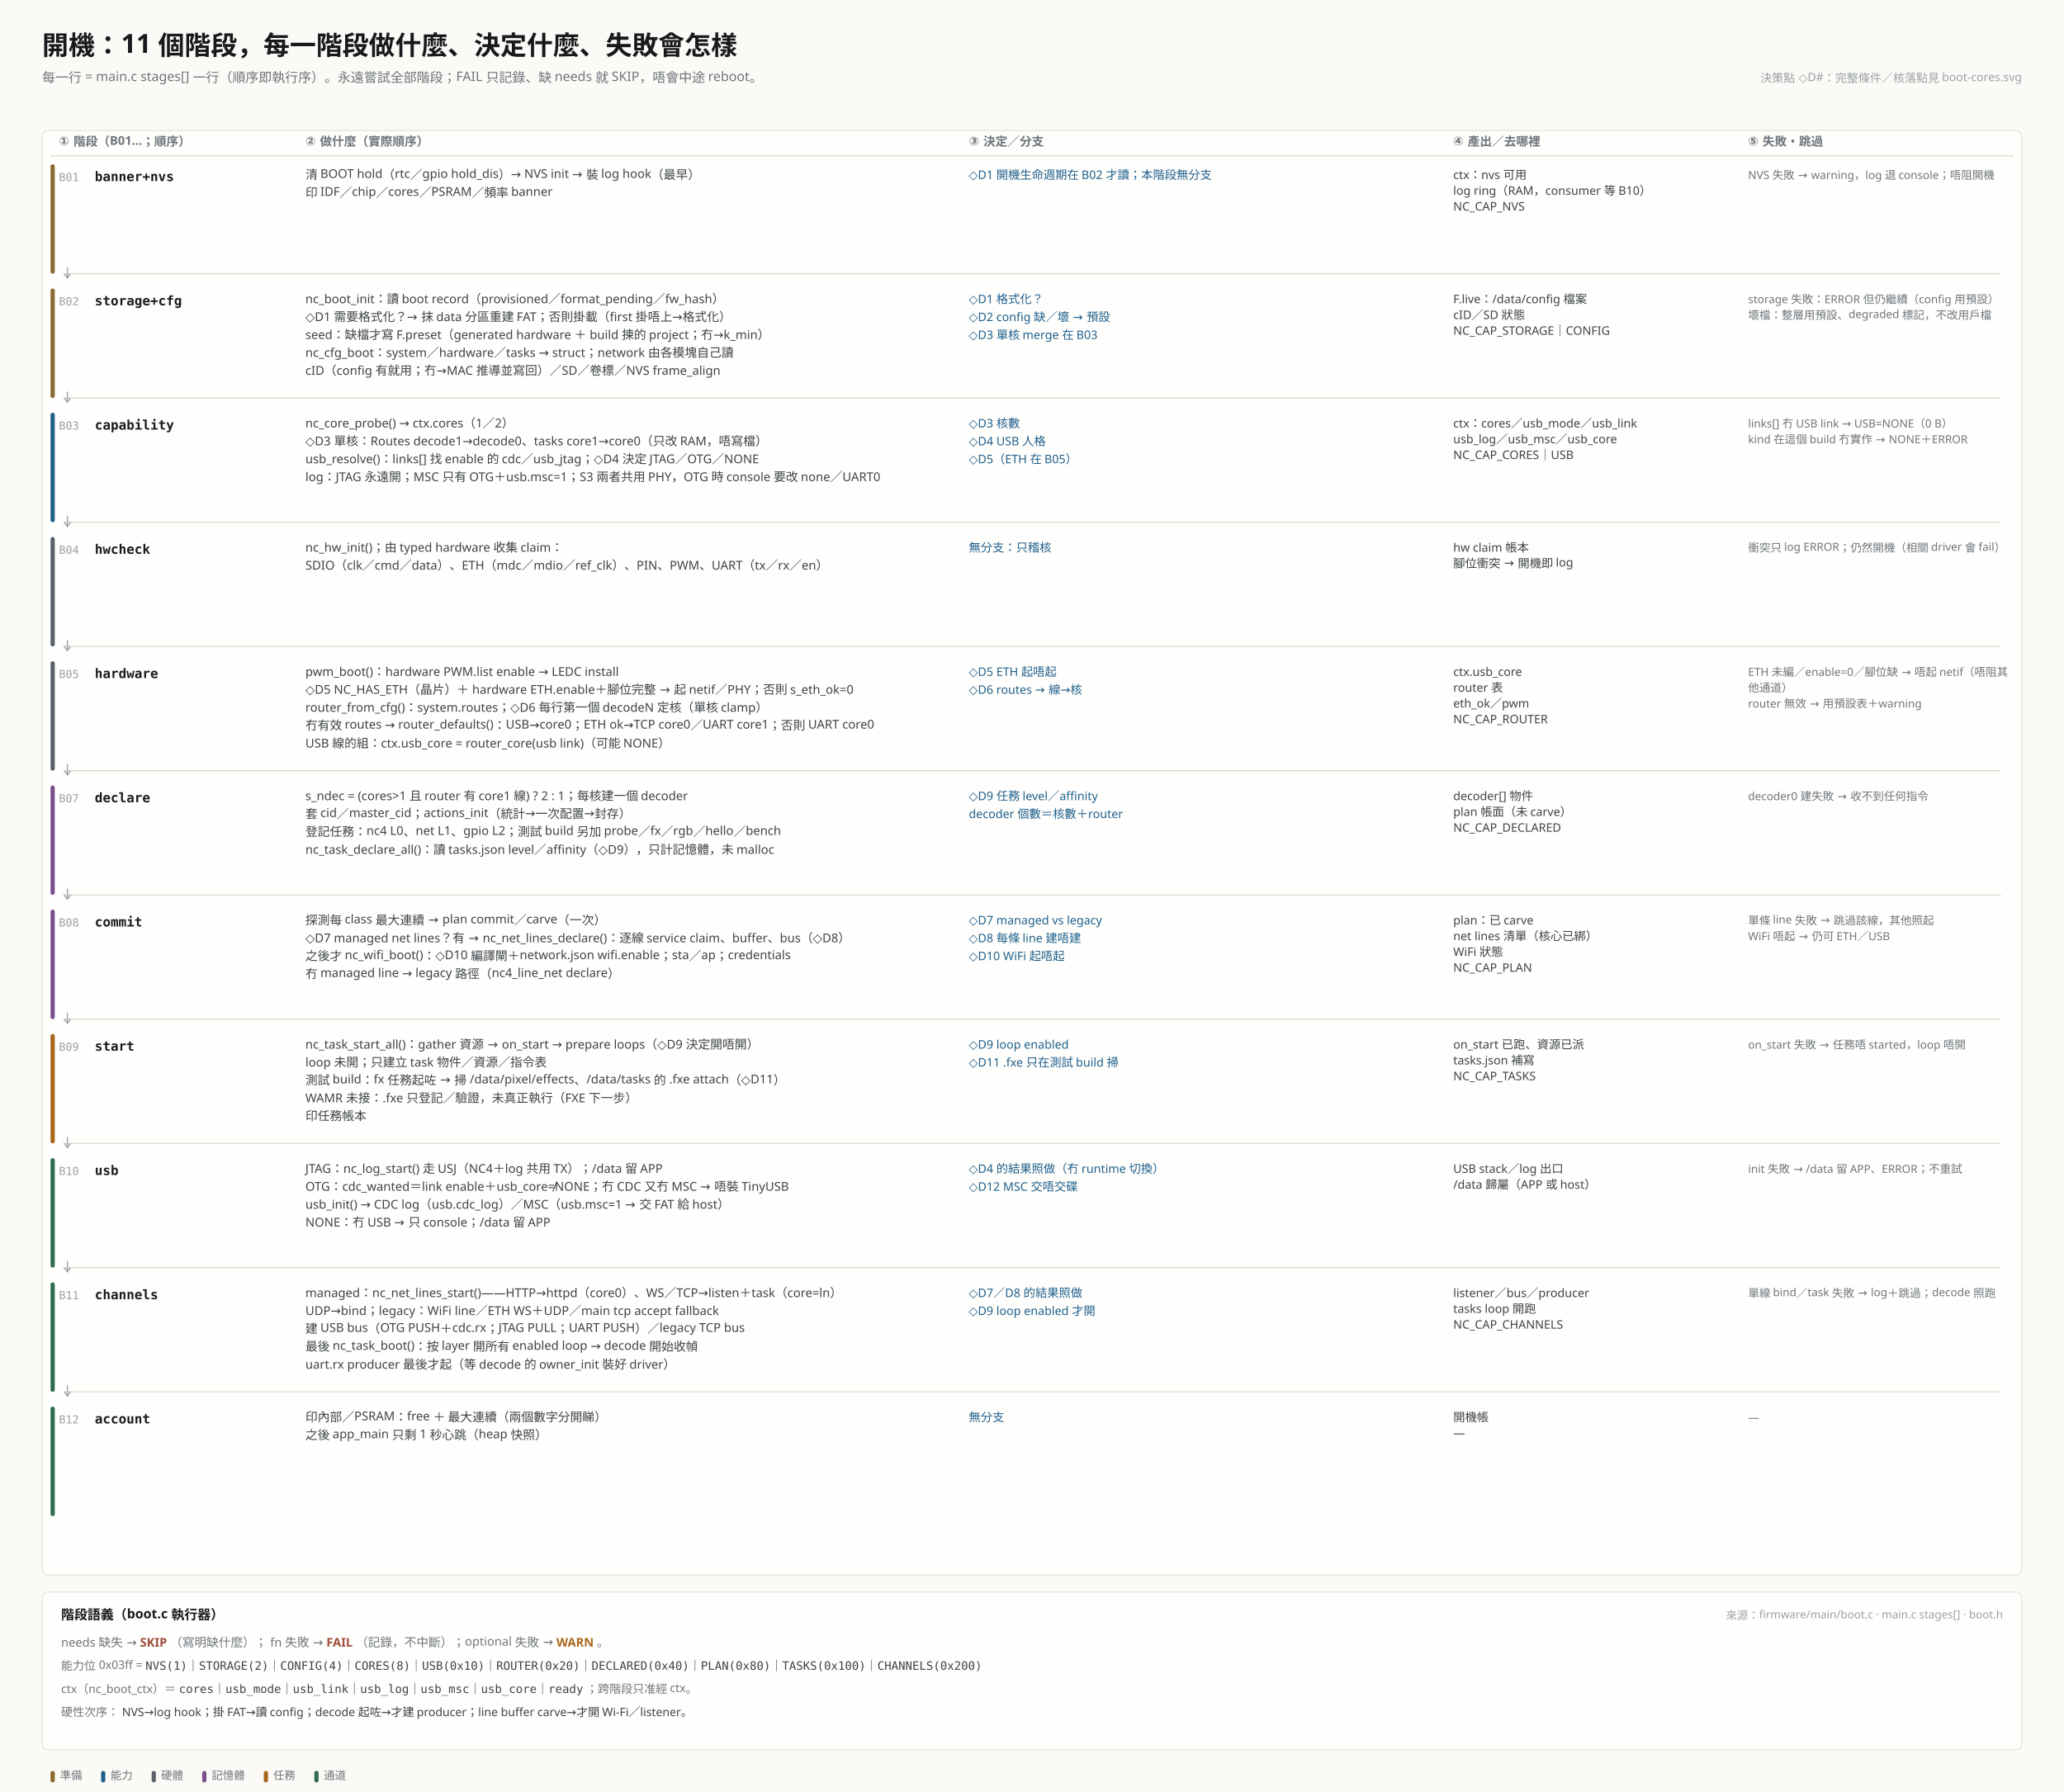
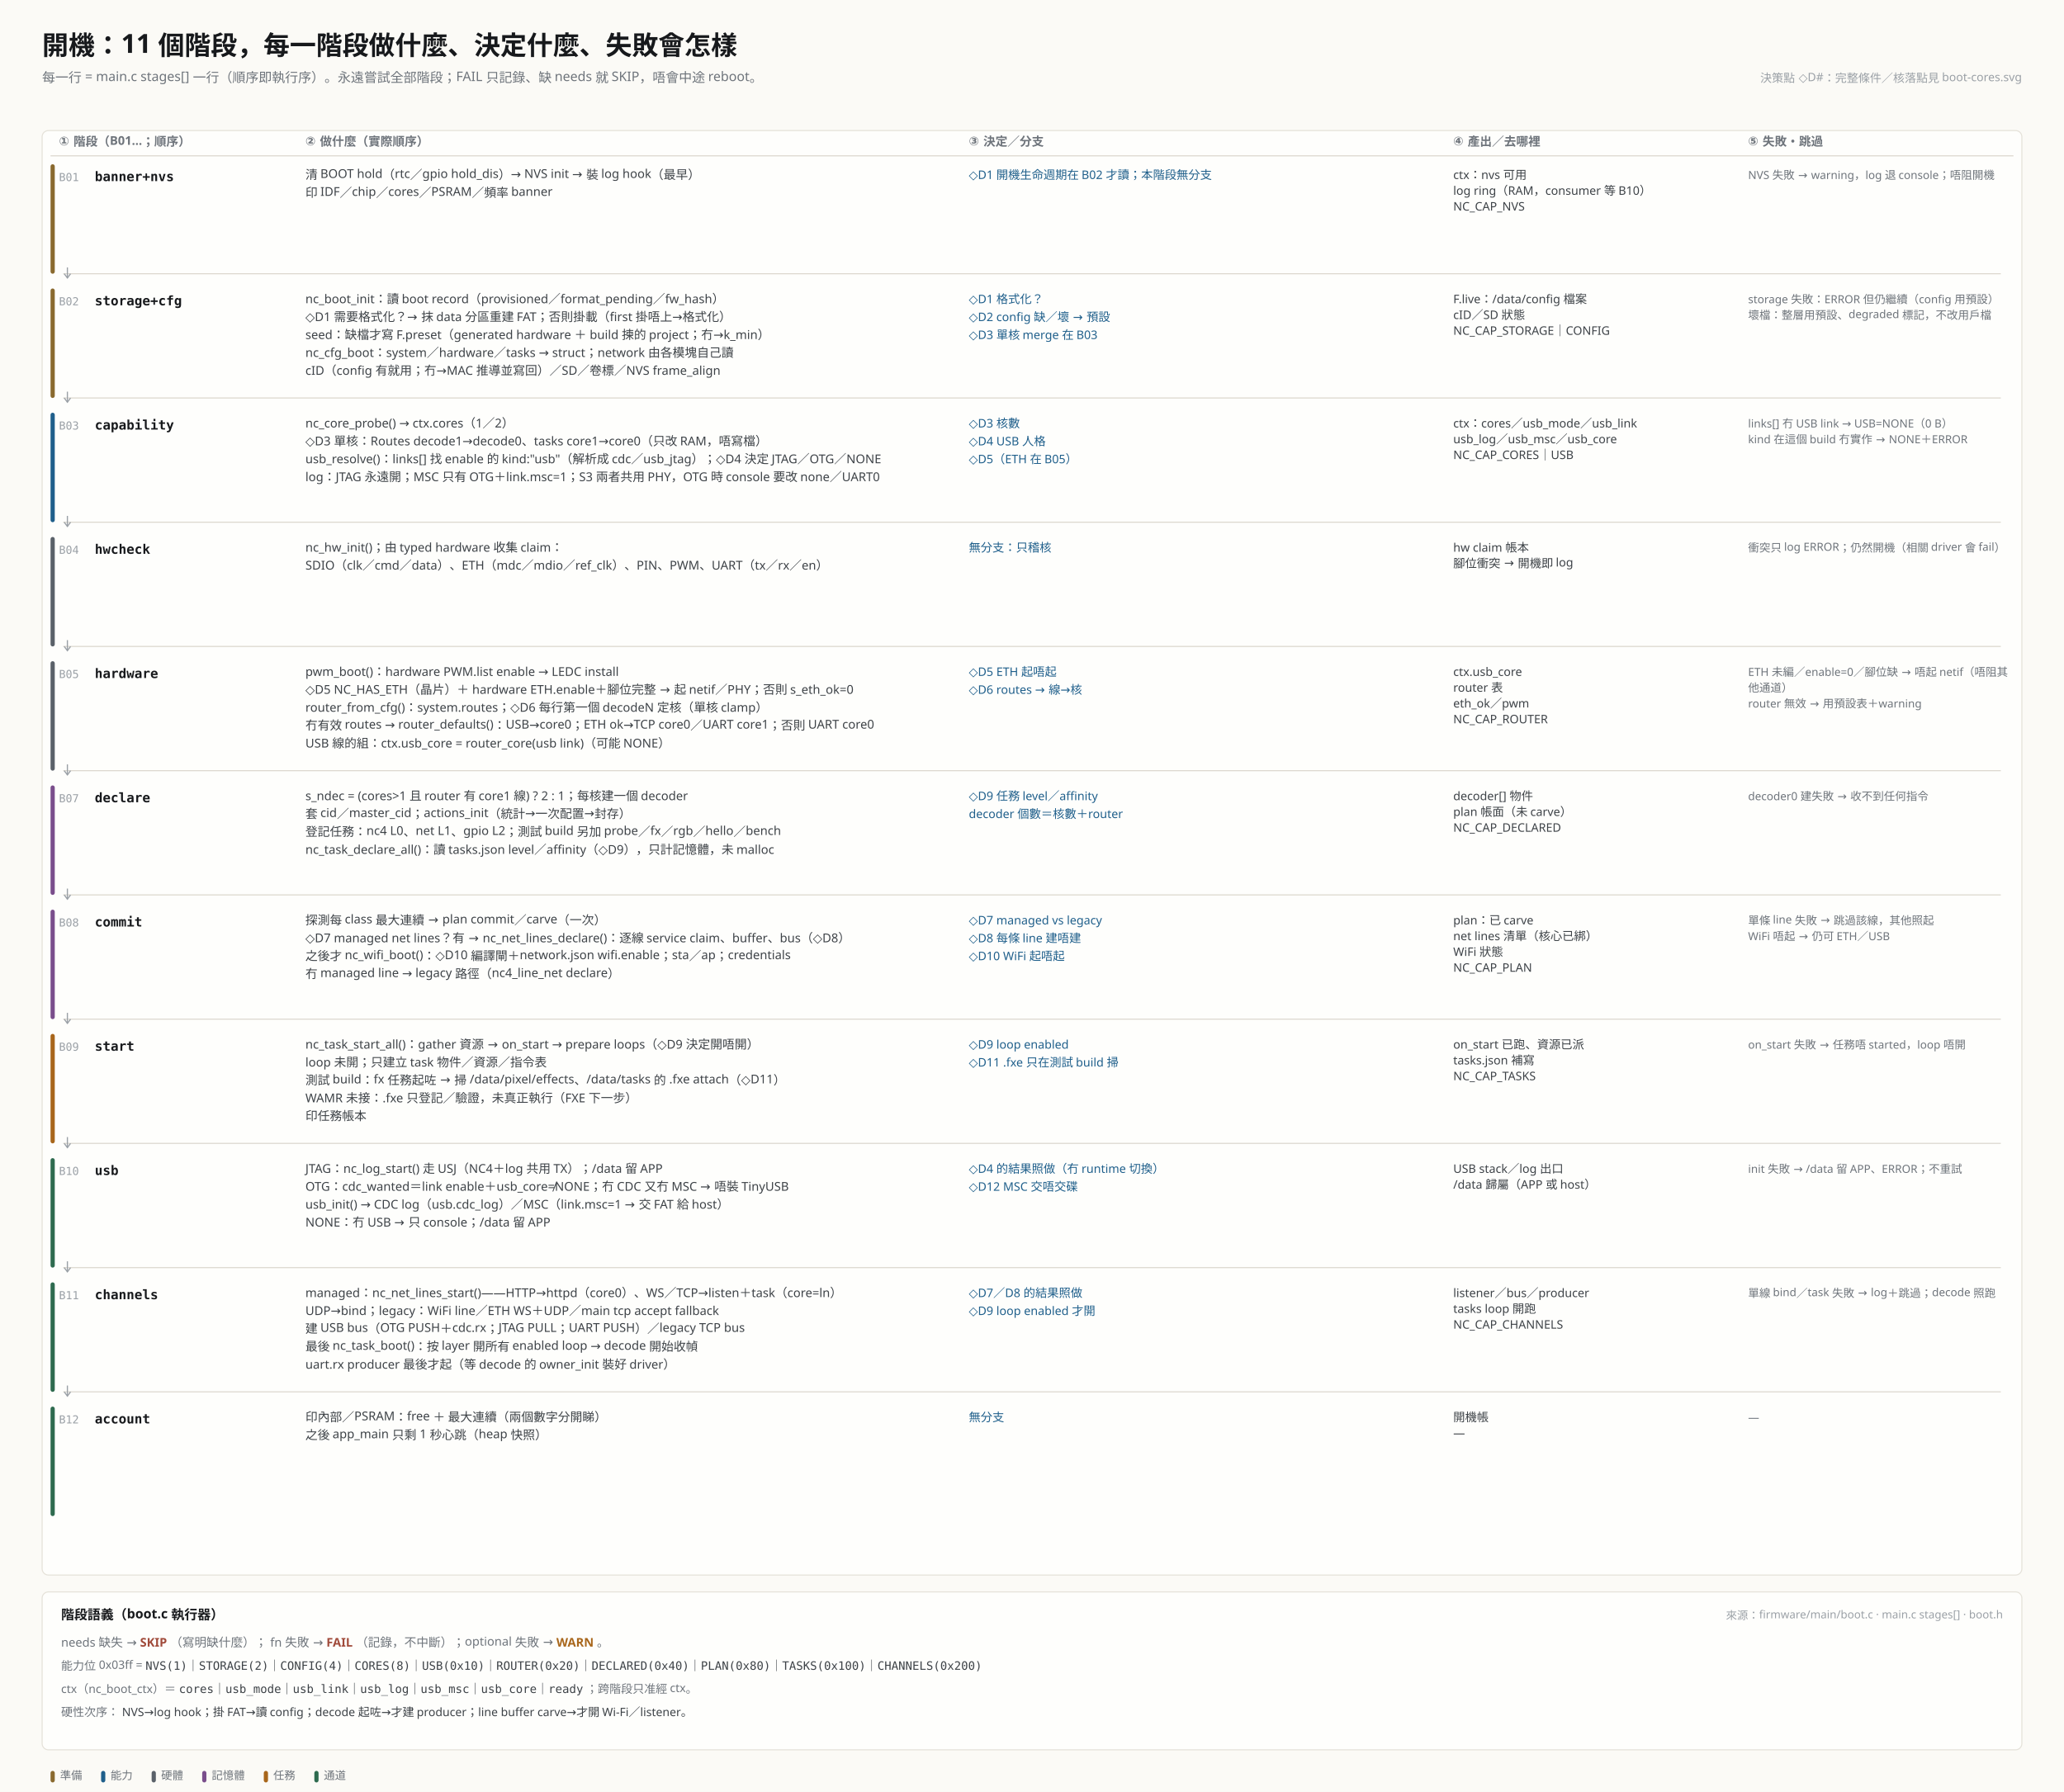
<svg xmlns="http://www.w3.org/2000/svg" width="1960" height="1702" viewBox="0 0 1960 1702" font-family="'Segoe UI','Noto Sans TC','Microsoft JhengHei','PingFang TC',sans-serif">
  <rect x="0.0" y="0.0" width="1960.0" height="1702.0" rx="0" fill="#FBFAF6" stroke="#FBFAF6" stroke-width="0" opacity="1.0" />
  <text x="40.0" y="52.0" font-family="'Segoe UI','Noto Sans TC','Microsoft JhengHei','PingFang TC',sans-serif" font-size="25" font-weight="600" fill="#17191C" text-anchor="start">開機：11 個階段，每一階段做什麼、決定什麼、失敗會怎樣</text>
  <text x="40.0" y="78.0" font-family="'Segoe UI','Noto Sans TC','Microsoft JhengHei','PingFang TC',sans-serif" font-size="12.5" font-weight="400" fill="#6E747B" text-anchor="start">每一行 = main.c stages[] 一行（順序即執行序）。永遠嘗試全部階段；FAIL 只記錄、缺 needs 就 SKIP，唔會中途 reboot。</text>
  <text x="1920.0" y="78.0" font-family="'Segoe UI','Noto Sans TC','Microsoft JhengHei','PingFang TC',sans-serif" font-size="11" font-weight="400" fill="#9AA0A6" text-anchor="end">決策點 ◇D#：完整條件／核落點見 boot-cores.svg</text>
  <rect x="40.0" y="124.0" width="1880.0" height="1372.0" rx="6" fill="#FFFFFF" stroke="#DCD8CE" stroke-width="1" opacity="0.72" />
  <text x="56.0" y="138.0" font-family="'Segoe UI','Noto Sans TC','Microsoft JhengHei','PingFang TC',sans-serif" font-size="11.5" font-weight="600" fill="#6E747B" text-anchor="start">① 階段（B01…；順序）</text>
  <text x="290.0" y="138.0" font-family="'Segoe UI','Noto Sans TC','Microsoft JhengHei','PingFang TC',sans-serif" font-size="11.5" font-weight="600" fill="#6E747B" text-anchor="start">② 做什麼（實際順序）</text>
  <text x="920.0" y="138.0" font-family="'Segoe UI','Noto Sans TC','Microsoft JhengHei','PingFang TC',sans-serif" font-size="11.5" font-weight="600" fill="#6E747B" text-anchor="start">③ 決定／分支</text>
  <text x="1380.0" y="138.0" font-family="'Segoe UI','Noto Sans TC','Microsoft JhengHei','PingFang TC',sans-serif" font-size="11.5" font-weight="600" fill="#6E747B" text-anchor="start">④ 產出／去哪裡</text>
  <text x="1660.0" y="138.0" font-family="'Segoe UI','Noto Sans TC','Microsoft JhengHei','PingFang TC',sans-serif" font-size="11.5" font-weight="600" fill="#6E747B" text-anchor="start">⑤ 失敗・跳過</text>
  <line x1="48.0" y1="148.0" x2="1912.0" y2="148.0" stroke="#DCD8CE" stroke-width="1" />
  <rect x="48" y="156" width="4" height="104" rx="2" fill="#8A6A2F" />
  <text x="56.0" y="172.0" font-family="'Cascadia Mono','Consolas','SF Mono',monospace" font-size="10.5" font-weight="500" fill="#9AA0A6" text-anchor="start">B01</text>
  <text x="90.0" y="172.0" font-family="'Cascadia Mono','Consolas','SF Mono',monospace" font-size="12.5" font-weight="600" fill="#17191C" text-anchor="start">banner+nvs</text>
  <text x="290.0" y="170.0" font-family="'Segoe UI','Noto Sans TC','Microsoft JhengHei','PingFang TC',sans-serif" font-size="11.6" font-weight="400" fill="#3D4247" text-anchor="start">清 BOOT hold（rtc／gpio hold_dis）→ NVS init → 裝 log hook（最早）</text>
  <text x="290.0" y="187.0" font-family="'Segoe UI','Noto Sans TC','Microsoft JhengHei','PingFang TC',sans-serif" font-size="11.6" font-weight="400" fill="#3D4247" text-anchor="start">印 IDF／chip／cores／PSRAM／頻率 banner</text>
  <text x="920.0" y="170.0" font-family="'Segoe UI','Noto Sans TC','Microsoft JhengHei','PingFang TC',sans-serif" font-size="11.2" font-weight="400" fill="#1F5F8B" text-anchor="start">◇D1 開機生命週期在 B02 才讀；本階段無分支</text>
  <text x="1380.0" y="170.0" font-family="'Segoe UI','Noto Sans TC','Microsoft JhengHei','PingFang TC',sans-serif" font-size="11.2" font-weight="400" fill="#3D4247" text-anchor="start">ctx：nvs 可用</text>
  <text x="1380.0" y="185.0" font-family="'Segoe UI','Noto Sans TC','Microsoft JhengHei','PingFang TC',sans-serif" font-size="11.2" font-weight="400" fill="#3D4247" text-anchor="start">log ring（RAM，consumer 等 B10）</text>
  <text x="1380.0" y="200.0" font-family="'Segoe UI','Noto Sans TC','Microsoft JhengHei','PingFang TC',sans-serif" font-size="11.2" font-weight="400" fill="#3D4247" text-anchor="start">NC_CAP_NVS</text>
  <text x="1660.0" y="170.0" font-family="'Segoe UI','Noto Sans TC','Microsoft JhengHei','PingFang TC',sans-serif" font-size="10.6" font-weight="400" fill="#6E747B" text-anchor="start">NVS 失敗 → warning，log 退 console；唔阻開機</text>
  <line x1="60.0" y1="260.0" x2="1900.0" y2="260.0" stroke="#DCD8CE" stroke-width="1" />
  <path d="M 64 254 L 64 264" stroke="#9AA0A6" stroke-width="1.1" />
  <path d="M 61 260 L 64 264 L 67 260" fill="none" stroke="#9AA0A6" stroke-width="1.1" />
  <rect x="48" y="274" width="4" height="104" rx="2" fill="#8A6A2F" />
  <text x="56.0" y="290.0" font-family="'Cascadia Mono','Consolas','SF Mono',monospace" font-size="10.5" font-weight="500" fill="#9AA0A6" text-anchor="start">B02</text>
  <text x="90.0" y="290.0" font-family="'Cascadia Mono','Consolas','SF Mono',monospace" font-size="12.5" font-weight="600" fill="#17191C" text-anchor="start">storage+cfg</text>
  <text x="290.0" y="288.0" font-family="'Segoe UI','Noto Sans TC','Microsoft JhengHei','PingFang TC',sans-serif" font-size="11.6" font-weight="400" fill="#3D4247" text-anchor="start">nc_boot_init：讀 boot record（provisioned／format_pending／fw_hash）</text>
  <text x="290.0" y="305.0" font-family="'Segoe UI','Noto Sans TC','Microsoft JhengHei','PingFang TC',sans-serif" font-size="11.6" font-weight="400" fill="#3D4247" text-anchor="start">◇D1 需要格式化？→ 抹 data 分區重建 FAT；否則掛載（first 掛唔上→格式化）</text>
  <text x="290.0" y="322.0" font-family="'Segoe UI','Noto Sans TC','Microsoft JhengHei','PingFang TC',sans-serif" font-size="11.6" font-weight="400" fill="#3D4247" text-anchor="start">seed：缺檔才寫 F.preset（generated hardware ＋ build 揀的 project；冇→k_min）</text>
  <text x="290.0" y="339.0" font-family="'Segoe UI','Noto Sans TC','Microsoft JhengHei','PingFang TC',sans-serif" font-size="11.6" font-weight="400" fill="#3D4247" text-anchor="start">nc_cfg_boot：system／hardware／tasks → struct；network 由各模塊自己讀</text>
  <text x="290.0" y="356.0" font-family="'Segoe UI','Noto Sans TC','Microsoft JhengHei','PingFang TC',sans-serif" font-size="11.6" font-weight="400" fill="#3D4247" text-anchor="start">cID（config 有就用；冇→MAC 推導並寫回）／SD／卷標／NVS frame_align</text>
  <text x="920.0" y="288.0" font-family="'Segoe UI','Noto Sans TC','Microsoft JhengHei','PingFang TC',sans-serif" font-size="11.2" font-weight="400" fill="#1F5F8B" text-anchor="start">◇D1 格式化？</text>
  <text x="920.0" y="305.0" font-family="'Segoe UI','Noto Sans TC','Microsoft JhengHei','PingFang TC',sans-serif" font-size="11.2" font-weight="400" fill="#1F5F8B" text-anchor="start">◇D2 config 缺／壞 → 預設</text>
  <text x="920.0" y="322.0" font-family="'Segoe UI','Noto Sans TC','Microsoft JhengHei','PingFang TC',sans-serif" font-size="11.2" font-weight="400" fill="#1F5F8B" text-anchor="start">◇D3 單核 merge 在 B03</text>
  <text x="1380.0" y="288.0" font-family="'Segoe UI','Noto Sans TC','Microsoft JhengHei','PingFang TC',sans-serif" font-size="11.2" font-weight="400" fill="#3D4247" text-anchor="start">F.live：/data/config 檔案</text>
  <text x="1380.0" y="303.0" font-family="'Segoe UI','Noto Sans TC','Microsoft JhengHei','PingFang TC',sans-serif" font-size="11.2" font-weight="400" fill="#3D4247" text-anchor="start">cID／SD 狀態</text>
  <text x="1380.0" y="318.0" font-family="'Segoe UI','Noto Sans TC','Microsoft JhengHei','PingFang TC',sans-serif" font-size="11.2" font-weight="400" fill="#3D4247" text-anchor="start">NC_CAP_STORAGE｜CONFIG</text>
  <text x="1660.0" y="288.0" font-family="'Segoe UI','Noto Sans TC','Microsoft JhengHei','PingFang TC',sans-serif" font-size="10.6" font-weight="400" fill="#6E747B" text-anchor="start">storage 失敗：ERROR 但仍繼續（config 用預設）</text>
  <text x="1660.0" y="303.0" font-family="'Segoe UI','Noto Sans TC','Microsoft JhengHei','PingFang TC',sans-serif" font-size="10.6" font-weight="400" fill="#6E747B" text-anchor="start">壞檔：整層用預設、degraded 標記，不改用戶檔</text>
  <line x1="60.0" y1="378.0" x2="1900.0" y2="378.0" stroke="#DCD8CE" stroke-width="1" />
  <path d="M 64 372 L 64 382" stroke="#9AA0A6" stroke-width="1.1" />
  <path d="M 61 378 L 64 382 L 67 378" fill="none" stroke="#9AA0A6" stroke-width="1.1" />
  <rect x="48" y="392" width="4" height="104" rx="2" fill="#1F5F8B" />
  <text x="56.0" y="408.0" font-family="'Cascadia Mono','Consolas','SF Mono',monospace" font-size="10.5" font-weight="500" fill="#9AA0A6" text-anchor="start">B03</text>
  <text x="90.0" y="408.0" font-family="'Cascadia Mono','Consolas','SF Mono',monospace" font-size="12.5" font-weight="600" fill="#17191C" text-anchor="start">capability</text>
  <text x="290.0" y="406.0" font-family="'Segoe UI','Noto Sans TC','Microsoft JhengHei','PingFang TC',sans-serif" font-size="11.6" font-weight="400" fill="#3D4247" text-anchor="start">nc_core_probe() → ctx.cores（1／2）</text>
  <text x="290.0" y="423.0" font-family="'Segoe UI','Noto Sans TC','Microsoft JhengHei','PingFang TC',sans-serif" font-size="11.6" font-weight="400" fill="#3D4247" text-anchor="start">◇D3 單核：Routes decode1→decode0、tasks core1→core0（只改 RAM，唔寫檔）</text>
-   <text x="290.0" y="440.0" font-family="'Segoe UI','Noto Sans TC','Microsoft JhengHei','PingFang TC',sans-serif" font-size="11.6" font-weight="400" fill="#3D4247" text-anchor="start">usb_resolve()：links[] 找 enable 的 cdc／usb_jtag；◇D4 決定 JTAG／OTG／NONE</text>
-   <text x="290.0" y="457.0" font-family="'Segoe UI','Noto Sans TC','Microsoft JhengHei','PingFang TC',sans-serif" font-size="11.6" font-weight="400" fill="#3D4247" text-anchor="start">log：JTAG 永遠開；MSC 只有 OTG＋usb.msc=1；S3 兩者共用 PHY，OTG 時 console 要改 none／UART0</text>
+   <text x="290.0" y="440.0" font-family="'Segoe UI','Noto Sans TC','Microsoft JhengHei','PingFang TC',sans-serif" font-size="11.6" font-weight="400" fill="#3D4247" text-anchor="start">usb_resolve()：links[] 找 enable 的 kind:"usb"（解析成 cdc／usb_jtag）；◇D4 決定 JTAG／OTG／NONE</text>
+   <text x="290.0" y="457.0" font-family="'Segoe UI','Noto Sans TC','Microsoft JhengHei','PingFang TC',sans-serif" font-size="11.6" font-weight="400" fill="#3D4247" text-anchor="start">log：JTAG 永遠開；MSC 只有 OTG＋link.msc=1；S3 兩者共用 PHY，OTG 時 console 要改 none／UART0</text>
  <text x="920.0" y="406.0" font-family="'Segoe UI','Noto Sans TC','Microsoft JhengHei','PingFang TC',sans-serif" font-size="11.2" font-weight="400" fill="#1F5F8B" text-anchor="start">◇D3 核數</text>
  <text x="920.0" y="423.0" font-family="'Segoe UI','Noto Sans TC','Microsoft JhengHei','PingFang TC',sans-serif" font-size="11.2" font-weight="400" fill="#1F5F8B" text-anchor="start">◇D4 USB 人格</text>
  <text x="920.0" y="440.0" font-family="'Segoe UI','Noto Sans TC','Microsoft JhengHei','PingFang TC',sans-serif" font-size="11.2" font-weight="400" fill="#1F5F8B" text-anchor="start">◇D5（ETH 在 B05）</text>
  <text x="1380.0" y="406.0" font-family="'Segoe UI','Noto Sans TC','Microsoft JhengHei','PingFang TC',sans-serif" font-size="11.2" font-weight="400" fill="#3D4247" text-anchor="start">ctx：cores／usb_mode／usb_link</text>
  <text x="1380.0" y="421.0" font-family="'Segoe UI','Noto Sans TC','Microsoft JhengHei','PingFang TC',sans-serif" font-size="11.2" font-weight="400" fill="#3D4247" text-anchor="start">usb_log／usb_msc／usb_core</text>
  <text x="1380.0" y="436.0" font-family="'Segoe UI','Noto Sans TC','Microsoft JhengHei','PingFang TC',sans-serif" font-size="11.2" font-weight="400" fill="#3D4247" text-anchor="start">NC_CAP_CORES｜USB</text>
  <text x="1660.0" y="406.0" font-family="'Segoe UI','Noto Sans TC','Microsoft JhengHei','PingFang TC',sans-serif" font-size="10.6" font-weight="400" fill="#6E747B" text-anchor="start">links[] 冇 USB link → USB=NONE（0 B）</text>
  <text x="1660.0" y="421.0" font-family="'Segoe UI','Noto Sans TC','Microsoft JhengHei','PingFang TC',sans-serif" font-size="10.6" font-weight="400" fill="#6E747B" text-anchor="start">kind 在這個 build 冇實作 → NONE＋ERROR</text>
  <line x1="60.0" y1="496.0" x2="1900.0" y2="496.0" stroke="#DCD8CE" stroke-width="1" />
  <path d="M 64 490 L 64 500" stroke="#9AA0A6" stroke-width="1.1" />
  <path d="M 61 496 L 64 500 L 67 496" fill="none" stroke="#9AA0A6" stroke-width="1.1" />
  <rect x="48" y="510" width="4" height="104" rx="2" fill="#5A6169" />
  <text x="56.0" y="526.0" font-family="'Cascadia Mono','Consolas','SF Mono',monospace" font-size="10.5" font-weight="500" fill="#9AA0A6" text-anchor="start">B04</text>
  <text x="90.0" y="526.0" font-family="'Cascadia Mono','Consolas','SF Mono',monospace" font-size="12.5" font-weight="600" fill="#17191C" text-anchor="start">hwcheck</text>
  <text x="290.0" y="524.0" font-family="'Segoe UI','Noto Sans TC','Microsoft JhengHei','PingFang TC',sans-serif" font-size="11.6" font-weight="400" fill="#3D4247" text-anchor="start">nc_hw_init()；由 typed hardware 收集 claim：</text>
  <text x="290.0" y="541.0" font-family="'Segoe UI','Noto Sans TC','Microsoft JhengHei','PingFang TC',sans-serif" font-size="11.6" font-weight="400" fill="#3D4247" text-anchor="start">SDIO（clk／cmd／data）、ETH（mdc／mdio／ref_clk）、PIN、PWM、UART（tx／rx／en）</text>
  <text x="920.0" y="524.0" font-family="'Segoe UI','Noto Sans TC','Microsoft JhengHei','PingFang TC',sans-serif" font-size="11.2" font-weight="400" fill="#1F5F8B" text-anchor="start">無分支：只稽核</text>
  <text x="1380.0" y="524.0" font-family="'Segoe UI','Noto Sans TC','Microsoft JhengHei','PingFang TC',sans-serif" font-size="11.2" font-weight="400" fill="#3D4247" text-anchor="start">hw claim 帳本</text>
  <text x="1380.0" y="539.0" font-family="'Segoe UI','Noto Sans TC','Microsoft JhengHei','PingFang TC',sans-serif" font-size="11.2" font-weight="400" fill="#3D4247" text-anchor="start">腳位衝突 → 開機即 log</text>
  <text x="1660.0" y="524.0" font-family="'Segoe UI','Noto Sans TC','Microsoft JhengHei','PingFang TC',sans-serif" font-size="10.6" font-weight="400" fill="#6E747B" text-anchor="start">衝突只 log ERROR；仍然開機（相關 driver 會 fail）</text>
  <line x1="60.0" y1="614.0" x2="1900.0" y2="614.0" stroke="#DCD8CE" stroke-width="1" />
  <path d="M 64 608 L 64 618" stroke="#9AA0A6" stroke-width="1.1" />
  <path d="M 61 614 L 64 618 L 67 614" fill="none" stroke="#9AA0A6" stroke-width="1.1" />
  <rect x="48" y="628" width="4" height="104" rx="2" fill="#5A6169" />
  <text x="56.0" y="644.0" font-family="'Cascadia Mono','Consolas','SF Mono',monospace" font-size="10.5" font-weight="500" fill="#9AA0A6" text-anchor="start">B05</text>
  <text x="90.0" y="644.0" font-family="'Cascadia Mono','Consolas','SF Mono',monospace" font-size="12.5" font-weight="600" fill="#17191C" text-anchor="start">hardware</text>
  <text x="290.0" y="642.0" font-family="'Segoe UI','Noto Sans TC','Microsoft JhengHei','PingFang TC',sans-serif" font-size="11.6" font-weight="400" fill="#3D4247" text-anchor="start">pwm_boot()：hardware PWM.list enable → LEDC install</text>
  <text x="290.0" y="659.0" font-family="'Segoe UI','Noto Sans TC','Microsoft JhengHei','PingFang TC',sans-serif" font-size="11.6" font-weight="400" fill="#3D4247" text-anchor="start">◇D5 NC_HAS_ETH（晶片）＋ hardware ETH.enable＋腳位完整 → 起 netif／PHY；否則 s_eth_ok=0</text>
  <text x="290.0" y="676.0" font-family="'Segoe UI','Noto Sans TC','Microsoft JhengHei','PingFang TC',sans-serif" font-size="11.6" font-weight="400" fill="#3D4247" text-anchor="start">router_from_cfg()：system.routes；◇D6 每行第一個 decodeN 定核（單核 clamp）</text>
  <text x="290.0" y="693.0" font-family="'Segoe UI','Noto Sans TC','Microsoft JhengHei','PingFang TC',sans-serif" font-size="11.6" font-weight="400" fill="#3D4247" text-anchor="start">冇有效 routes → router_defaults()：USB→core0；ETH ok→TCP core0／UART core1；否則 UART core0</text>
  <text x="290.0" y="710.0" font-family="'Segoe UI','Noto Sans TC','Microsoft JhengHei','PingFang TC',sans-serif" font-size="11.6" font-weight="400" fill="#3D4247" text-anchor="start">USB 線的組：ctx.usb_core = router_core(usb link)（可能 NONE）</text>
  <text x="920.0" y="642.0" font-family="'Segoe UI','Noto Sans TC','Microsoft JhengHei','PingFang TC',sans-serif" font-size="11.2" font-weight="400" fill="#1F5F8B" text-anchor="start">◇D5 ETH 起唔起</text>
  <text x="920.0" y="659.0" font-family="'Segoe UI','Noto Sans TC','Microsoft JhengHei','PingFang TC',sans-serif" font-size="11.2" font-weight="400" fill="#1F5F8B" text-anchor="start">◇D6 routes → 線→核</text>
  <text x="1380.0" y="642.0" font-family="'Segoe UI','Noto Sans TC','Microsoft JhengHei','PingFang TC',sans-serif" font-size="11.2" font-weight="400" fill="#3D4247" text-anchor="start">ctx.usb_core</text>
  <text x="1380.0" y="657.0" font-family="'Segoe UI','Noto Sans TC','Microsoft JhengHei','PingFang TC',sans-serif" font-size="11.2" font-weight="400" fill="#3D4247" text-anchor="start">router 表</text>
  <text x="1380.0" y="672.0" font-family="'Segoe UI','Noto Sans TC','Microsoft JhengHei','PingFang TC',sans-serif" font-size="11.2" font-weight="400" fill="#3D4247" text-anchor="start">eth_ok／pwm</text>
  <text x="1380.0" y="687.0" font-family="'Segoe UI','Noto Sans TC','Microsoft JhengHei','PingFang TC',sans-serif" font-size="11.2" font-weight="400" fill="#3D4247" text-anchor="start">NC_CAP_ROUTER</text>
  <text x="1660.0" y="642.0" font-family="'Segoe UI','Noto Sans TC','Microsoft JhengHei','PingFang TC',sans-serif" font-size="10.6" font-weight="400" fill="#6E747B" text-anchor="start">ETH 未編／enable=0／腳位缺 → 唔起 netif（唔阻其</text>
  <text x="1660.0" y="657.0" font-family="'Segoe UI','Noto Sans TC','Microsoft JhengHei','PingFang TC',sans-serif" font-size="10.6" font-weight="400" fill="#6E747B" text-anchor="start">他通道）</text>
  <text x="1660.0" y="672.0" font-family="'Segoe UI','Noto Sans TC','Microsoft JhengHei','PingFang TC',sans-serif" font-size="10.6" font-weight="400" fill="#6E747B" text-anchor="start">router 無效 → 用預設表＋warning</text>
  <line x1="60.0" y1="732.0" x2="1900.0" y2="732.0" stroke="#DCD8CE" stroke-width="1" />
  <path d="M 64 726 L 64 736" stroke="#9AA0A6" stroke-width="1.1" />
  <path d="M 61 732 L 64 736 L 67 732" fill="none" stroke="#9AA0A6" stroke-width="1.1" />
  <rect x="48" y="746" width="4" height="104" rx="2" fill="#7A4E8C" />
  <text x="56.0" y="762.0" font-family="'Cascadia Mono','Consolas','SF Mono',monospace" font-size="10.5" font-weight="500" fill="#9AA0A6" text-anchor="start">B07</text>
  <text x="90.0" y="762.0" font-family="'Cascadia Mono','Consolas','SF Mono',monospace" font-size="12.5" font-weight="600" fill="#17191C" text-anchor="start">declare</text>
  <text x="290.0" y="760.0" font-family="'Segoe UI','Noto Sans TC','Microsoft JhengHei','PingFang TC',sans-serif" font-size="11.6" font-weight="400" fill="#3D4247" text-anchor="start">s_ndec = (cores&gt;1 且 router 有 core1 線) ? 2 : 1；每核建一個 decoder</text>
  <text x="290.0" y="777.0" font-family="'Segoe UI','Noto Sans TC','Microsoft JhengHei','PingFang TC',sans-serif" font-size="11.6" font-weight="400" fill="#3D4247" text-anchor="start">套 cid／master_cid；actions_init（統計→一次配置→封存）</text>
  <text x="290.0" y="794.0" font-family="'Segoe UI','Noto Sans TC','Microsoft JhengHei','PingFang TC',sans-serif" font-size="11.6" font-weight="400" fill="#3D4247" text-anchor="start">登記任務：nc4 L0、net L1、gpio L2；測試 build 另加 probe／fx／rgb／hello／bench</text>
  <text x="290.0" y="811.0" font-family="'Segoe UI','Noto Sans TC','Microsoft JhengHei','PingFang TC',sans-serif" font-size="11.6" font-weight="400" fill="#3D4247" text-anchor="start">nc_task_declare_all()：讀 tasks.json level／affinity（◇D9），只計記憶體，未 malloc</text>
  <text x="920.0" y="760.0" font-family="'Segoe UI','Noto Sans TC','Microsoft JhengHei','PingFang TC',sans-serif" font-size="11.2" font-weight="400" fill="#1F5F8B" text-anchor="start">◇D9 任務 level／affinity</text>
  <text x="920.0" y="777.0" font-family="'Segoe UI','Noto Sans TC','Microsoft JhengHei','PingFang TC',sans-serif" font-size="11.2" font-weight="400" fill="#1F5F8B" text-anchor="start">decoder 個數＝核數＋router</text>
  <text x="1380.0" y="760.0" font-family="'Segoe UI','Noto Sans TC','Microsoft JhengHei','PingFang TC',sans-serif" font-size="11.2" font-weight="400" fill="#3D4247" text-anchor="start">decoder[] 物件</text>
  <text x="1380.0" y="775.0" font-family="'Segoe UI','Noto Sans TC','Microsoft JhengHei','PingFang TC',sans-serif" font-size="11.2" font-weight="400" fill="#3D4247" text-anchor="start">plan 帳面（未 carve）</text>
  <text x="1380.0" y="790.0" font-family="'Segoe UI','Noto Sans TC','Microsoft JhengHei','PingFang TC',sans-serif" font-size="11.2" font-weight="400" fill="#3D4247" text-anchor="start">NC_CAP_DECLARED</text>
  <text x="1660.0" y="760.0" font-family="'Segoe UI','Noto Sans TC','Microsoft JhengHei','PingFang TC',sans-serif" font-size="10.6" font-weight="400" fill="#6E747B" text-anchor="start">decoder0 建失敗 → 收不到任何指令</text>
  <line x1="60.0" y1="850.0" x2="1900.0" y2="850.0" stroke="#DCD8CE" stroke-width="1" />
  <path d="M 64 844 L 64 854" stroke="#9AA0A6" stroke-width="1.1" />
  <path d="M 61 850 L 64 854 L 67 850" fill="none" stroke="#9AA0A6" stroke-width="1.1" />
  <rect x="48" y="864" width="4" height="104" rx="2" fill="#7A4E8C" />
  <text x="56.0" y="880.0" font-family="'Cascadia Mono','Consolas','SF Mono',monospace" font-size="10.5" font-weight="500" fill="#9AA0A6" text-anchor="start">B08</text>
  <text x="90.0" y="880.0" font-family="'Cascadia Mono','Consolas','SF Mono',monospace" font-size="12.5" font-weight="600" fill="#17191C" text-anchor="start">commit</text>
  <text x="290.0" y="878.0" font-family="'Segoe UI','Noto Sans TC','Microsoft JhengHei','PingFang TC',sans-serif" font-size="11.6" font-weight="400" fill="#3D4247" text-anchor="start">探測每 class 最大連續 → plan commit／carve（一次）</text>
  <text x="290.0" y="895.0" font-family="'Segoe UI','Noto Sans TC','Microsoft JhengHei','PingFang TC',sans-serif" font-size="11.6" font-weight="400" fill="#3D4247" text-anchor="start">◇D7 managed net lines？有 → nc_net_lines_declare()：逐線 service claim、buffer、bus（◇D8）</text>
  <text x="290.0" y="912.0" font-family="'Segoe UI','Noto Sans TC','Microsoft JhengHei','PingFang TC',sans-serif" font-size="11.6" font-weight="400" fill="#3D4247" text-anchor="start">之後才 nc_wifi_boot()：◇D10 編譯閘＋network.json wifi.enable；sta／ap；credentials</text>
  <text x="290.0" y="929.0" font-family="'Segoe UI','Noto Sans TC','Microsoft JhengHei','PingFang TC',sans-serif" font-size="11.6" font-weight="400" fill="#3D4247" text-anchor="start">冇 managed line → legacy 路徑（nc4_line_net declare）</text>
  <text x="920.0" y="878.0" font-family="'Segoe UI','Noto Sans TC','Microsoft JhengHei','PingFang TC',sans-serif" font-size="11.2" font-weight="400" fill="#1F5F8B" text-anchor="start">◇D7 managed vs legacy</text>
  <text x="920.0" y="895.0" font-family="'Segoe UI','Noto Sans TC','Microsoft JhengHei','PingFang TC',sans-serif" font-size="11.2" font-weight="400" fill="#1F5F8B" text-anchor="start">◇D8 每條 line 建唔建</text>
  <text x="920.0" y="912.0" font-family="'Segoe UI','Noto Sans TC','Microsoft JhengHei','PingFang TC',sans-serif" font-size="11.2" font-weight="400" fill="#1F5F8B" text-anchor="start">◇D10 WiFi 起唔起</text>
  <text x="1380.0" y="878.0" font-family="'Segoe UI','Noto Sans TC','Microsoft JhengHei','PingFang TC',sans-serif" font-size="11.2" font-weight="400" fill="#3D4247" text-anchor="start">plan：已 carve</text>
  <text x="1380.0" y="893.0" font-family="'Segoe UI','Noto Sans TC','Microsoft JhengHei','PingFang TC',sans-serif" font-size="11.2" font-weight="400" fill="#3D4247" text-anchor="start">net lines 清單（核心已綁）</text>
  <text x="1380.0" y="908.0" font-family="'Segoe UI','Noto Sans TC','Microsoft JhengHei','PingFang TC',sans-serif" font-size="11.2" font-weight="400" fill="#3D4247" text-anchor="start">WiFi 狀態</text>
  <text x="1380.0" y="923.0" font-family="'Segoe UI','Noto Sans TC','Microsoft JhengHei','PingFang TC',sans-serif" font-size="11.2" font-weight="400" fill="#3D4247" text-anchor="start">NC_CAP_PLAN</text>
  <text x="1660.0" y="878.0" font-family="'Segoe UI','Noto Sans TC','Microsoft JhengHei','PingFang TC',sans-serif" font-size="10.6" font-weight="400" fill="#6E747B" text-anchor="start">單條 line 失敗 → 跳過該線，其他照起</text>
  <text x="1660.0" y="893.0" font-family="'Segoe UI','Noto Sans TC','Microsoft JhengHei','PingFang TC',sans-serif" font-size="10.6" font-weight="400" fill="#6E747B" text-anchor="start">WiFi 唔起 → 仍可 ETH／USB</text>
  <line x1="60.0" y1="968.0" x2="1900.0" y2="968.0" stroke="#DCD8CE" stroke-width="1" />
  <path d="M 64 962 L 64 972" stroke="#9AA0A6" stroke-width="1.1" />
  <path d="M 61 968 L 64 972 L 67 968" fill="none" stroke="#9AA0A6" stroke-width="1.1" />
  <rect x="48" y="982" width="4" height="104" rx="2" fill="#A8661B" />
  <text x="56.0" y="998.0" font-family="'Cascadia Mono','Consolas','SF Mono',monospace" font-size="10.5" font-weight="500" fill="#9AA0A6" text-anchor="start">B09</text>
  <text x="90.0" y="998.0" font-family="'Cascadia Mono','Consolas','SF Mono',monospace" font-size="12.5" font-weight="600" fill="#17191C" text-anchor="start">start</text>
  <text x="290.0" y="996.0" font-family="'Segoe UI','Noto Sans TC','Microsoft JhengHei','PingFang TC',sans-serif" font-size="11.6" font-weight="400" fill="#3D4247" text-anchor="start">nc_task_start_all()：gather 資源 → on_start → prepare loops（◇D9 決定開唔開）</text>
  <text x="290.0" y="1013.0" font-family="'Segoe UI','Noto Sans TC','Microsoft JhengHei','PingFang TC',sans-serif" font-size="11.6" font-weight="400" fill="#3D4247" text-anchor="start">loop 未開；只建立 task 物件／資源／指令表</text>
  <text x="290.0" y="1030.0" font-family="'Segoe UI','Noto Sans TC','Microsoft JhengHei','PingFang TC',sans-serif" font-size="11.6" font-weight="400" fill="#3D4247" text-anchor="start">測試 build：fx 任務起咗 → 掃 /data/pixel/effects、/data/tasks 的 .fxe attach（◇D11）</text>
  <text x="290.0" y="1047.0" font-family="'Segoe UI','Noto Sans TC','Microsoft JhengHei','PingFang TC',sans-serif" font-size="11.6" font-weight="400" fill="#3D4247" text-anchor="start">WAMR 未接：.fxe 只登記／驗證，未真正執行（FXE 下一步）</text>
  <text x="290.0" y="1064.0" font-family="'Segoe UI','Noto Sans TC','Microsoft JhengHei','PingFang TC',sans-serif" font-size="11.6" font-weight="400" fill="#3D4247" text-anchor="start">印任務帳本</text>
  <text x="920.0" y="996.0" font-family="'Segoe UI','Noto Sans TC','Microsoft JhengHei','PingFang TC',sans-serif" font-size="11.2" font-weight="400" fill="#1F5F8B" text-anchor="start">◇D9 loop enabled</text>
  <text x="920.0" y="1013.0" font-family="'Segoe UI','Noto Sans TC','Microsoft JhengHei','PingFang TC',sans-serif" font-size="11.2" font-weight="400" fill="#1F5F8B" text-anchor="start">◇D11 .fxe 只在測試 build 掃</text>
  <text x="1380.0" y="996.0" font-family="'Segoe UI','Noto Sans TC','Microsoft JhengHei','PingFang TC',sans-serif" font-size="11.2" font-weight="400" fill="#3D4247" text-anchor="start">on_start 已跑、資源已派</text>
  <text x="1380.0" y="1011.0" font-family="'Segoe UI','Noto Sans TC','Microsoft JhengHei','PingFang TC',sans-serif" font-size="11.2" font-weight="400" fill="#3D4247" text-anchor="start">tasks.json 補寫</text>
  <text x="1380.0" y="1026.0" font-family="'Segoe UI','Noto Sans TC','Microsoft JhengHei','PingFang TC',sans-serif" font-size="11.2" font-weight="400" fill="#3D4247" text-anchor="start">NC_CAP_TASKS</text>
  <text x="1660.0" y="996.0" font-family="'Segoe UI','Noto Sans TC','Microsoft JhengHei','PingFang TC',sans-serif" font-size="10.6" font-weight="400" fill="#6E747B" text-anchor="start">on_start 失敗 → 任務唔 started，loop 唔開</text>
  <line x1="60.0" y1="1086.0" x2="1900.0" y2="1086.0" stroke="#DCD8CE" stroke-width="1" />
  <path d="M 64 1080 L 64 1090" stroke="#9AA0A6" stroke-width="1.1" />
  <path d="M 61 1086 L 64 1090 L 67 1086" fill="none" stroke="#9AA0A6" stroke-width="1.1" />
  <rect x="48" y="1100" width="4" height="104" rx="2" fill="#2E6B4F" />
  <text x="56.0" y="1116.0" font-family="'Cascadia Mono','Consolas','SF Mono',monospace" font-size="10.5" font-weight="500" fill="#9AA0A6" text-anchor="start">B10</text>
  <text x="90.0" y="1116.0" font-family="'Cascadia Mono','Consolas','SF Mono',monospace" font-size="12.5" font-weight="600" fill="#17191C" text-anchor="start">usb</text>
  <text x="290.0" y="1114.0" font-family="'Segoe UI','Noto Sans TC','Microsoft JhengHei','PingFang TC',sans-serif" font-size="11.6" font-weight="400" fill="#3D4247" text-anchor="start">JTAG：nc_log_start() 走 USJ（NC4＋log 共用 TX）；/data 留 APP</text>
  <text x="290.0" y="1131.0" font-family="'Segoe UI','Noto Sans TC','Microsoft JhengHei','PingFang TC',sans-serif" font-size="11.6" font-weight="400" fill="#3D4247" text-anchor="start">OTG：cdc_wanted＝link enable＋usb_core≠NONE；冇 CDC 又冇 MSC → 唔裝 TinyUSB</text>
-   <text x="290.0" y="1148.0" font-family="'Segoe UI','Noto Sans TC','Microsoft JhengHei','PingFang TC',sans-serif" font-size="11.6" font-weight="400" fill="#3D4247" text-anchor="start">usb_init() → CDC log（usb.cdc_log）／MSC（usb.msc=1 → 交 FAT 給 host）</text>
+   <text x="290.0" y="1148.0" font-family="'Segoe UI','Noto Sans TC','Microsoft JhengHei','PingFang TC',sans-serif" font-size="11.6" font-weight="400" fill="#3D4247" text-anchor="start">usb_init() → CDC log（usb.cdc_log）／MSC（link.msc=1 → 交 FAT 給 host）</text>
  <text x="290.0" y="1165.0" font-family="'Segoe UI','Noto Sans TC','Microsoft JhengHei','PingFang TC',sans-serif" font-size="11.6" font-weight="400" fill="#3D4247" text-anchor="start">NONE：冇 USB → 只 console；/data 留 APP</text>
  <text x="920.0" y="1114.0" font-family="'Segoe UI','Noto Sans TC','Microsoft JhengHei','PingFang TC',sans-serif" font-size="11.2" font-weight="400" fill="#1F5F8B" text-anchor="start">◇D4 的結果照做（冇 runtime 切換）</text>
  <text x="920.0" y="1131.0" font-family="'Segoe UI','Noto Sans TC','Microsoft JhengHei','PingFang TC',sans-serif" font-size="11.2" font-weight="400" fill="#1F5F8B" text-anchor="start">◇D12 MSC 交唔交碟</text>
  <text x="1380.0" y="1114.0" font-family="'Segoe UI','Noto Sans TC','Microsoft JhengHei','PingFang TC',sans-serif" font-size="11.2" font-weight="400" fill="#3D4247" text-anchor="start">USB stack／log 出口</text>
  <text x="1380.0" y="1129.0" font-family="'Segoe UI','Noto Sans TC','Microsoft JhengHei','PingFang TC',sans-serif" font-size="11.2" font-weight="400" fill="#3D4247" text-anchor="start">/data 歸屬（APP 或 host）</text>
  <text x="1660.0" y="1114.0" font-family="'Segoe UI','Noto Sans TC','Microsoft JhengHei','PingFang TC',sans-serif" font-size="10.6" font-weight="400" fill="#6E747B" text-anchor="start">init 失敗 → /data 留 APP、ERROR；不重試</text>
  <line x1="60.0" y1="1204.0" x2="1900.0" y2="1204.0" stroke="#DCD8CE" stroke-width="1" />
  <path d="M 64 1198 L 64 1208" stroke="#9AA0A6" stroke-width="1.1" />
  <path d="M 61 1204 L 64 1208 L 67 1204" fill="none" stroke="#9AA0A6" stroke-width="1.1" />
  <rect x="48" y="1218" width="4" height="104" rx="2" fill="#2E6B4F" />
  <text x="56.0" y="1234.0" font-family="'Cascadia Mono','Consolas','SF Mono',monospace" font-size="10.5" font-weight="500" fill="#9AA0A6" text-anchor="start">B11</text>
  <text x="90.0" y="1234.0" font-family="'Cascadia Mono','Consolas','SF Mono',monospace" font-size="12.5" font-weight="600" fill="#17191C" text-anchor="start">channels</text>
  <text x="290.0" y="1232.0" font-family="'Segoe UI','Noto Sans TC','Microsoft JhengHei','PingFang TC',sans-serif" font-size="11.6" font-weight="400" fill="#3D4247" text-anchor="start">managed：nc_net_lines_start()——HTTP→httpd（core0）、WS／TCP→listen＋task（core=ln）</text>
  <text x="290.0" y="1249.0" font-family="'Segoe UI','Noto Sans TC','Microsoft JhengHei','PingFang TC',sans-serif" font-size="11.6" font-weight="400" fill="#3D4247" text-anchor="start">UDP→bind；legacy：WiFi line／ETH WS＋UDP／main tcp accept fallback</text>
  <text x="290.0" y="1266.0" font-family="'Segoe UI','Noto Sans TC','Microsoft JhengHei','PingFang TC',sans-serif" font-size="11.6" font-weight="400" fill="#3D4247" text-anchor="start">建 USB bus（OTG PUSH＋cdc.rx；JTAG PULL；UART PUSH）／legacy TCP bus</text>
  <text x="290.0" y="1283.0" font-family="'Segoe UI','Noto Sans TC','Microsoft JhengHei','PingFang TC',sans-serif" font-size="11.6" font-weight="400" fill="#3D4247" text-anchor="start">最後 nc_task_boot()：按 layer 開所有 enabled loop → decode 開始收幀</text>
  <text x="290.0" y="1300.0" font-family="'Segoe UI','Noto Sans TC','Microsoft JhengHei','PingFang TC',sans-serif" font-size="11.6" font-weight="400" fill="#3D4247" text-anchor="start">uart.rx producer 最後才起（等 decode 的 owner_init 裝好 driver）</text>
  <text x="920.0" y="1232.0" font-family="'Segoe UI','Noto Sans TC','Microsoft JhengHei','PingFang TC',sans-serif" font-size="11.2" font-weight="400" fill="#1F5F8B" text-anchor="start">◇D7／D8 的結果照做</text>
  <text x="920.0" y="1249.0" font-family="'Segoe UI','Noto Sans TC','Microsoft JhengHei','PingFang TC',sans-serif" font-size="11.2" font-weight="400" fill="#1F5F8B" text-anchor="start">◇D9 loop enabled 才開</text>
  <text x="1380.0" y="1232.0" font-family="'Segoe UI','Noto Sans TC','Microsoft JhengHei','PingFang TC',sans-serif" font-size="11.2" font-weight="400" fill="#3D4247" text-anchor="start">listener／bus／producer</text>
  <text x="1380.0" y="1247.0" font-family="'Segoe UI','Noto Sans TC','Microsoft JhengHei','PingFang TC',sans-serif" font-size="11.2" font-weight="400" fill="#3D4247" text-anchor="start">tasks loop 開跑</text>
  <text x="1380.0" y="1262.0" font-family="'Segoe UI','Noto Sans TC','Microsoft JhengHei','PingFang TC',sans-serif" font-size="11.2" font-weight="400" fill="#3D4247" text-anchor="start">NC_CAP_CHANNELS</text>
  <text x="1660.0" y="1232.0" font-family="'Segoe UI','Noto Sans TC','Microsoft JhengHei','PingFang TC',sans-serif" font-size="10.6" font-weight="400" fill="#6E747B" text-anchor="start">單線 bind／task 失敗 → log＋跳過；decode 照跑</text>
  <line x1="60.0" y1="1322.0" x2="1900.0" y2="1322.0" stroke="#DCD8CE" stroke-width="1" />
  <path d="M 64 1316 L 64 1326" stroke="#9AA0A6" stroke-width="1.1" />
  <path d="M 61 1322 L 64 1326 L 67 1322" fill="none" stroke="#9AA0A6" stroke-width="1.1" />
  <rect x="48" y="1336" width="4" height="104" rx="2" fill="#2E6B4F" />
  <text x="56.0" y="1352.0" font-family="'Cascadia Mono','Consolas','SF Mono',monospace" font-size="10.5" font-weight="500" fill="#9AA0A6" text-anchor="start">B12</text>
  <text x="90.0" y="1352.0" font-family="'Cascadia Mono','Consolas','SF Mono',monospace" font-size="12.5" font-weight="600" fill="#17191C" text-anchor="start">account</text>
  <text x="290.0" y="1350.0" font-family="'Segoe UI','Noto Sans TC','Microsoft JhengHei','PingFang TC',sans-serif" font-size="11.6" font-weight="400" fill="#3D4247" text-anchor="start">印內部／PSRAM：free ＋ 最大連續（兩個數字分開睇）</text>
  <text x="290.0" y="1367.0" font-family="'Segoe UI','Noto Sans TC','Microsoft JhengHei','PingFang TC',sans-serif" font-size="11.6" font-weight="400" fill="#3D4247" text-anchor="start">之後 app_main 只剩 1 秒心跳（heap 快照）</text>
  <text x="920.0" y="1350.0" font-family="'Segoe UI','Noto Sans TC','Microsoft JhengHei','PingFang TC',sans-serif" font-size="11.2" font-weight="400" fill="#1F5F8B" text-anchor="start">無分支</text>
  <text x="1380.0" y="1350.0" font-family="'Segoe UI','Noto Sans TC','Microsoft JhengHei','PingFang TC',sans-serif" font-size="11.2" font-weight="400" fill="#3D4247" text-anchor="start">開機帳</text>
  <text x="1380.0" y="1365.0" font-family="'Segoe UI','Noto Sans TC','Microsoft JhengHei','PingFang TC',sans-serif" font-size="11.2" font-weight="400" fill="#3D4247" text-anchor="start">—</text>
  <text x="1660.0" y="1350.0" font-family="'Segoe UI','Noto Sans TC','Microsoft JhengHei','PingFang TC',sans-serif" font-size="10.6" font-weight="400" fill="#6E747B" text-anchor="start">—</text>
  <rect x="40.0" y="1512.0" width="1880.0" height="150.0" rx="6" fill="#FFFFFF" stroke="#DCD8CE" stroke-width="1" opacity="0.72" />
  <text x="58.0" y="1538.0" font-family="'Segoe UI','Noto Sans TC','Microsoft JhengHei','PingFang TC',sans-serif" font-size="12.5" font-weight="600" fill="#17191C" text-anchor="start">階段語義（boot.c 執行器）</text>
  <text x="58.0" y="1564.0" font-family="'Segoe UI','Noto Sans TC','Microsoft JhengHei','PingFang TC',sans-serif" font-size="11.5">
    <tspan font-family="'Segoe UI','Noto Sans TC','Microsoft JhengHei','PingFang TC',sans-serif" fill="#6E747B" font-weight="400">needs 缺失 → </tspan>
    <tspan font-family="'Segoe UI','Noto Sans TC','Microsoft JhengHei','PingFang TC',sans-serif" fill="#A04A3A" font-weight="600">SKIP</tspan>
    <tspan font-family="'Segoe UI','Noto Sans TC','Microsoft JhengHei','PingFang TC',sans-serif" fill="#6E747B" font-weight="400">（寫明缺什麼）；</tspan>
    <tspan font-family="'Segoe UI','Noto Sans TC','Microsoft JhengHei','PingFang TC',sans-serif" fill="#6E747B" font-weight="400">fn 失敗 → </tspan>
    <tspan font-family="'Segoe UI','Noto Sans TC','Microsoft JhengHei','PingFang TC',sans-serif" fill="#A04A3A" font-weight="600">FAIL</tspan>
    <tspan font-family="'Segoe UI','Noto Sans TC','Microsoft JhengHei','PingFang TC',sans-serif" fill="#6E747B" font-weight="400">（記錄，不中斷）；optional 失敗 → </tspan>
    <tspan font-family="'Segoe UI','Noto Sans TC','Microsoft JhengHei','PingFang TC',sans-serif" fill="#A8661B" font-weight="600">WARN</tspan>
    <tspan font-family="'Segoe UI','Noto Sans TC','Microsoft JhengHei','PingFang TC',sans-serif" fill="#6E747B" font-weight="400">。</tspan>
  </text>
  <text x="58.0" y="1586.0" font-family="'Segoe UI','Noto Sans TC','Microsoft JhengHei','PingFang TC',sans-serif" font-size="11">
    <tspan font-family="'Segoe UI','Noto Sans TC','Microsoft JhengHei','PingFang TC',sans-serif" fill="#6E747B" font-weight="400">能力位 0x03ff = </tspan>
    <tspan font-family="'Cascadia Mono','Consolas','SF Mono',monospace" fill="#3D4247" font-weight="400">NVS(1)｜STORAGE(2)｜CONFIG(4)｜CORES(8)｜USB(0x10)｜ROUTER(0x20)｜DECLARED(0x40)｜PLAN(0x80)｜TASKS(0x100)｜CHANNELS(0x200)</tspan>
  </text>
  <text x="58.0" y="1608.0" font-family="'Segoe UI','Noto Sans TC','Microsoft JhengHei','PingFang TC',sans-serif" font-size="11">
    <tspan font-family="'Segoe UI','Noto Sans TC','Microsoft JhengHei','PingFang TC',sans-serif" fill="#6E747B" font-weight="400">ctx（nc_boot_ctx）＝ </tspan>
    <tspan font-family="'Cascadia Mono','Consolas','SF Mono',monospace" fill="#3D4247" font-weight="400">cores｜usb_mode｜usb_link｜usb_log｜usb_msc｜usb_core｜ready</tspan>
    <tspan font-family="'Segoe UI','Noto Sans TC','Microsoft JhengHei','PingFang TC',sans-serif" fill="#6E747B" font-weight="400">；跨階段只准經 ctx。</tspan>
  </text>
  <text x="58.0" y="1630.0" font-family="'Segoe UI','Noto Sans TC','Microsoft JhengHei','PingFang TC',sans-serif" font-size="11">
    <tspan font-family="'Segoe UI','Noto Sans TC','Microsoft JhengHei','PingFang TC',sans-serif" fill="#6E747B" font-weight="400">硬性次序：</tspan>
    <tspan font-family="'Segoe UI','Noto Sans TC','Microsoft JhengHei','PingFang TC',sans-serif" fill="#3D4247" font-weight="400">NVS→log hook；掛 FAT→讀 config；decode 起咗→才建 producer；line buffer carve→才開 Wi-Fi／listener。</tspan>
  </text>
  <text x="1902.0" y="1538.0" font-family="'Segoe UI','Noto Sans TC','Microsoft JhengHei','PingFang TC',sans-serif" font-size="10.5" font-weight="400" fill="#9AA0A6" text-anchor="end">來源：firmware/main/boot.c · main.c stages[] · boot.h</text>
  <rect x="48" y="1682" width="4" height="11" rx="2" fill="#8A6A2F" />
  <text x="57.0" y="1690.0" font-family="'Segoe UI','Noto Sans TC','Microsoft JhengHei','PingFang TC',sans-serif" font-size="10.5" font-weight="400" fill="#6E747B" text-anchor="start">準備</text>
  <rect x="96.0" y="1682" width="4" height="11" rx="2" fill="#1F5F8B" />
  <text x="105.0" y="1690.0" font-family="'Segoe UI','Noto Sans TC','Microsoft JhengHei','PingFang TC',sans-serif" font-size="10.5" font-weight="400" fill="#6E747B" text-anchor="start">能力</text>
  <rect x="144.0" y="1682" width="4" height="11" rx="2" fill="#5A6169" />
  <text x="153.0" y="1690.0" font-family="'Segoe UI','Noto Sans TC','Microsoft JhengHei','PingFang TC',sans-serif" font-size="10.5" font-weight="400" fill="#6E747B" text-anchor="start">硬體</text>
  <rect x="192.0" y="1682" width="4" height="11" rx="2" fill="#7A4E8C" />
  <text x="201.0" y="1690.0" font-family="'Segoe UI','Noto Sans TC','Microsoft JhengHei','PingFang TC',sans-serif" font-size="10.5" font-weight="400" fill="#6E747B" text-anchor="start">記憶體</text>
  <rect x="250.5" y="1682" width="4" height="11" rx="2" fill="#A8661B" />
  <text x="259.5" y="1690.0" font-family="'Segoe UI','Noto Sans TC','Microsoft JhengHei','PingFang TC',sans-serif" font-size="10.5" font-weight="400" fill="#6E747B" text-anchor="start">任務</text>
  <rect x="298.5" y="1682" width="4" height="11" rx="2" fill="#2E6B4F" />
  <text x="307.5" y="1690.0" font-family="'Segoe UI','Noto Sans TC','Microsoft JhengHei','PingFang TC',sans-serif" font-size="10.5" font-weight="400" fill="#6E747B" text-anchor="start">通道</text>
</svg>
